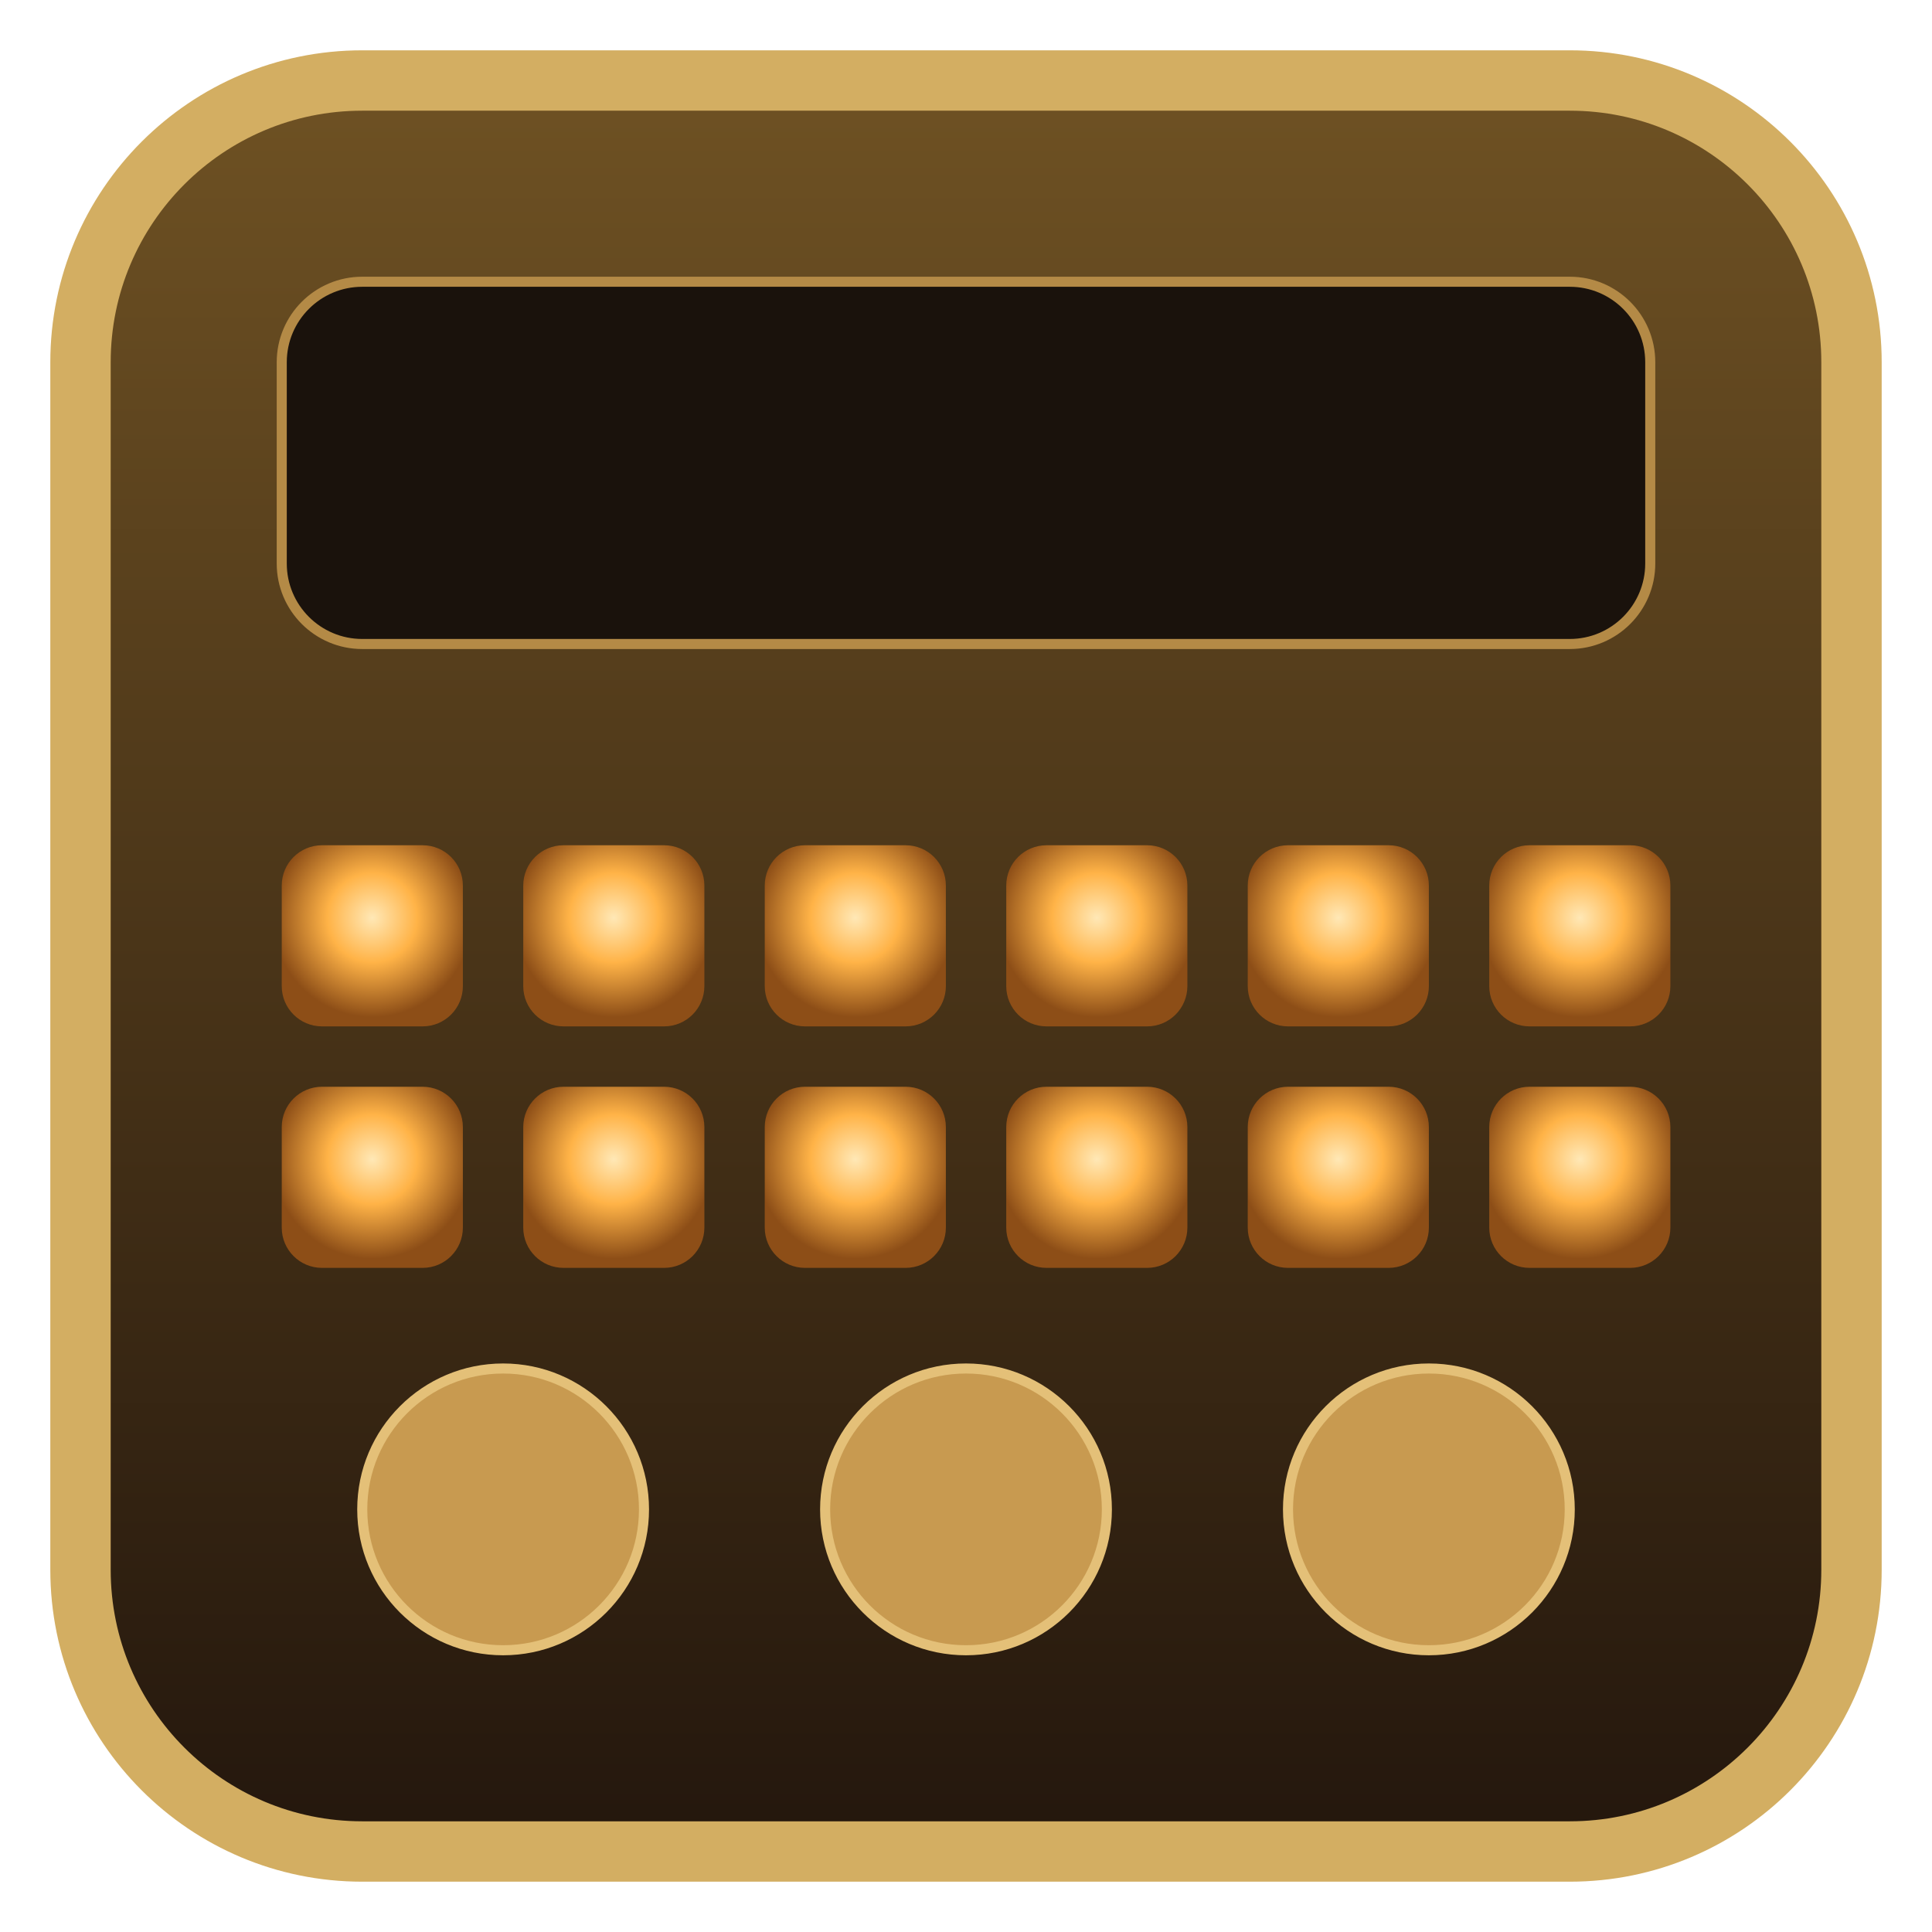
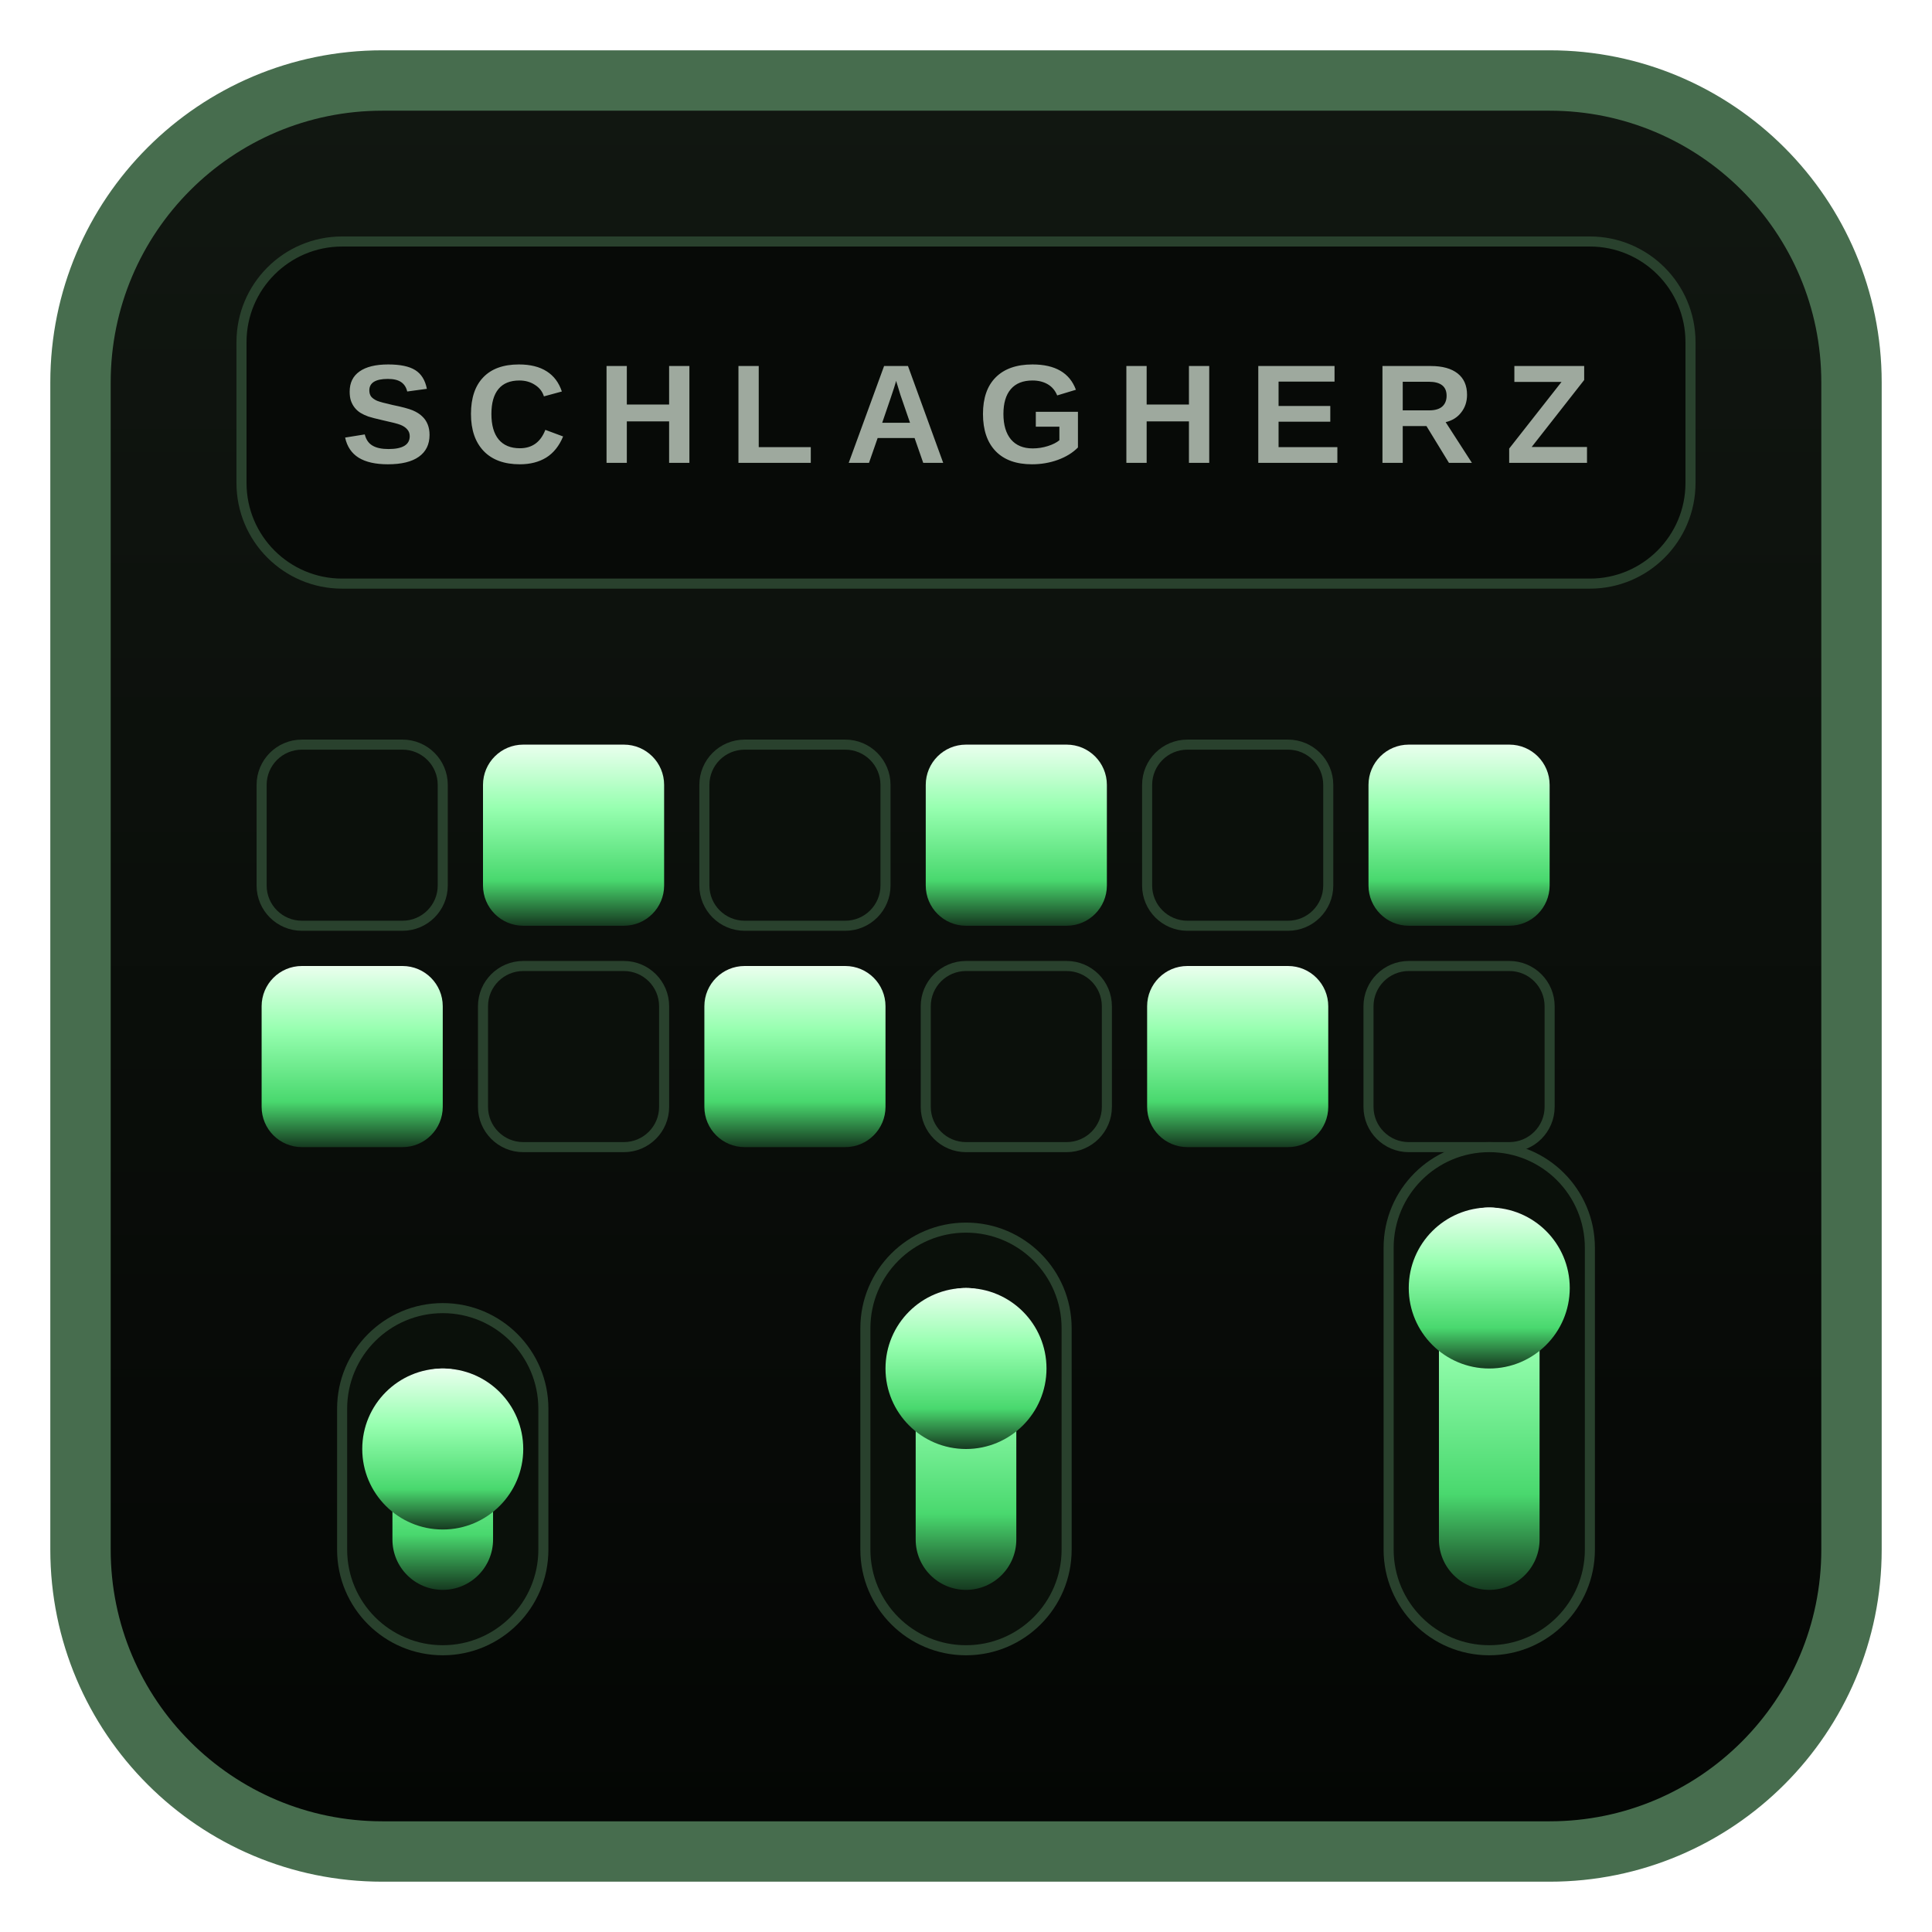
<svg xmlns="http://www.w3.org/2000/svg" viewBox="0 0 192 192">
  <defs>
    <linearGradient id="bg" x1="0" y1="0" x2="0" y2="1">
-       <stop offset="0" stop-color="#6e5123" />
-       <stop offset="1" stop-color="#24170d" />
+       <stop offset="0" stop-color="#111711" />
+       <stop offset="1" stop-color="#040604" />
    </linearGradient>
-     <radialGradient id="lamp" cx="50%" cy="40%" r="55%">
-       <stop offset="0" stop-color="#ffe8b6" />
-       <stop offset="0.45" stop-color="#ffb347" />
-       <stop offset="1" stop-color="#8d4e17" />
-     </radialGradient>
+     <linearGradient id="glow" x1="0" y1="0" x2="0" y2="1">
+       <stop offset="0" stop-color="#eaffee" />
+       <stop offset="0.35" stop-color="#97ffb0" />
+       <stop offset="0.75" stop-color="#49d86e" />
+       <stop offset="1" stop-color="#163a20" />
+     </linearGradient>
  </defs>
-   <rect x="8" y="8" width="176" height="176" rx="28" fill="url(#bg)" stroke="#d3ae62" stroke-width="6" />
-   <rect x="28" y="28" width="136" height="36" rx="8" fill="#1a120c" stroke="#b48a46" />
-   <g fill="url(#lamp)">
-     <rect x="28" y="84" width="18" height="18" rx="4" />
-     <rect x="52" y="84" width="18" height="18" rx="4" />
-     <rect x="76" y="84" width="18" height="18" rx="4" />
-     <rect x="100" y="84" width="18" height="18" rx="4" />
-     <rect x="124" y="84" width="18" height="18" rx="4" />
-     <rect x="148" y="84" width="18" height="18" rx="4" />
-     <rect x="28" y="108" width="18" height="18" rx="4" />
-     <rect x="52" y="108" width="18" height="18" rx="4" />
-     <rect x="76" y="108" width="18" height="18" rx="4" />
-     <rect x="100" y="108" width="18" height="18" rx="4" />
-     <rect x="124" y="108" width="18" height="18" rx="4" />
-     <rect x="148" y="108" width="18" height="18" rx="4" />
+   <rect x="8" y="8" width="176" height="176" rx="30" fill="url(#bg)" stroke="#476d4e" stroke-width="6" />
+   <rect x="24" y="24" width="144" height="34" rx="10" fill="#070a07" stroke="#29412d" />
+   <g fill="#b8c6b8" opacity="0.85" font-family="Arial, sans-serif" font-size="14" font-weight="700">
+     <text x="96" y="46" text-anchor="middle" letter-spacing="3">SCHLAGHERZ</text>
  </g>
-   <circle cx="50" cy="150" r="14" fill="#c89a50" stroke="#e4c078" />
-   <circle cx="96" cy="150" r="14" fill="#c89a50" stroke="#e4c078" />
-   <circle cx="142" cy="150" r="14" fill="#c89a50" stroke="#e4c078" />
+   <g>
+     <rect x="26" y="74" width="18" height="18" rx="4" fill="#0b100b" stroke="#29412d" />
+     <rect x="48" y="74" width="18" height="18" rx="4" fill="url(#glow)" />
+     <rect x="70" y="74" width="18" height="18" rx="4" fill="#0b100b" stroke="#29412d" />
+     <rect x="92" y="74" width="18" height="18" rx="4" fill="url(#glow)" />
+     <rect x="114" y="74" width="18" height="18" rx="4" fill="#0b100b" stroke="#29412d" />
+     <rect x="136" y="74" width="18" height="18" rx="4" fill="url(#glow)" />
+     <rect x="26" y="96" width="18" height="18" rx="4" fill="url(#glow)" />
+     <rect x="48" y="96" width="18" height="18" rx="4" fill="#0b100b" stroke="#29412d" />
+     <rect x="70" y="96" width="18" height="18" rx="4" fill="url(#glow)" />
+     <rect x="92" y="96" width="18" height="18" rx="4" fill="#0b100b" stroke="#29412d" />
+     <rect x="114" y="96" width="18" height="18" rx="4" fill="url(#glow)" />
+     <rect x="136" y="96" width="18" height="18" rx="4" fill="#0b100b" stroke="#29412d" />
+   </g>
+   <g>
+     <rect x="34" y="130" width="20" height="34" rx="10" fill="#0a100a" stroke="#29412d" />
+     <rect x="86" y="122" width="20" height="42" rx="10" fill="#0a100a" stroke="#29412d" />
+     <rect x="138" y="114" width="20" height="50" rx="10" fill="#0a100a" stroke="#29412d" />
+     <rect x="39" y="136" width="10" height="22" rx="5" fill="url(#glow)" />
+     <circle cx="44" cy="144" r="8" fill="url(#glow)" />
+     <rect x="91" y="128" width="10" height="30" rx="5" fill="url(#glow)" />
+     <circle cx="96" cy="136" r="8" fill="url(#glow)" />
+     <rect x="143" y="120" width="10" height="38" rx="5" fill="url(#glow)" />
+     <circle cx="148" cy="128" r="8" fill="url(#glow)" />
+   </g>
</svg>
